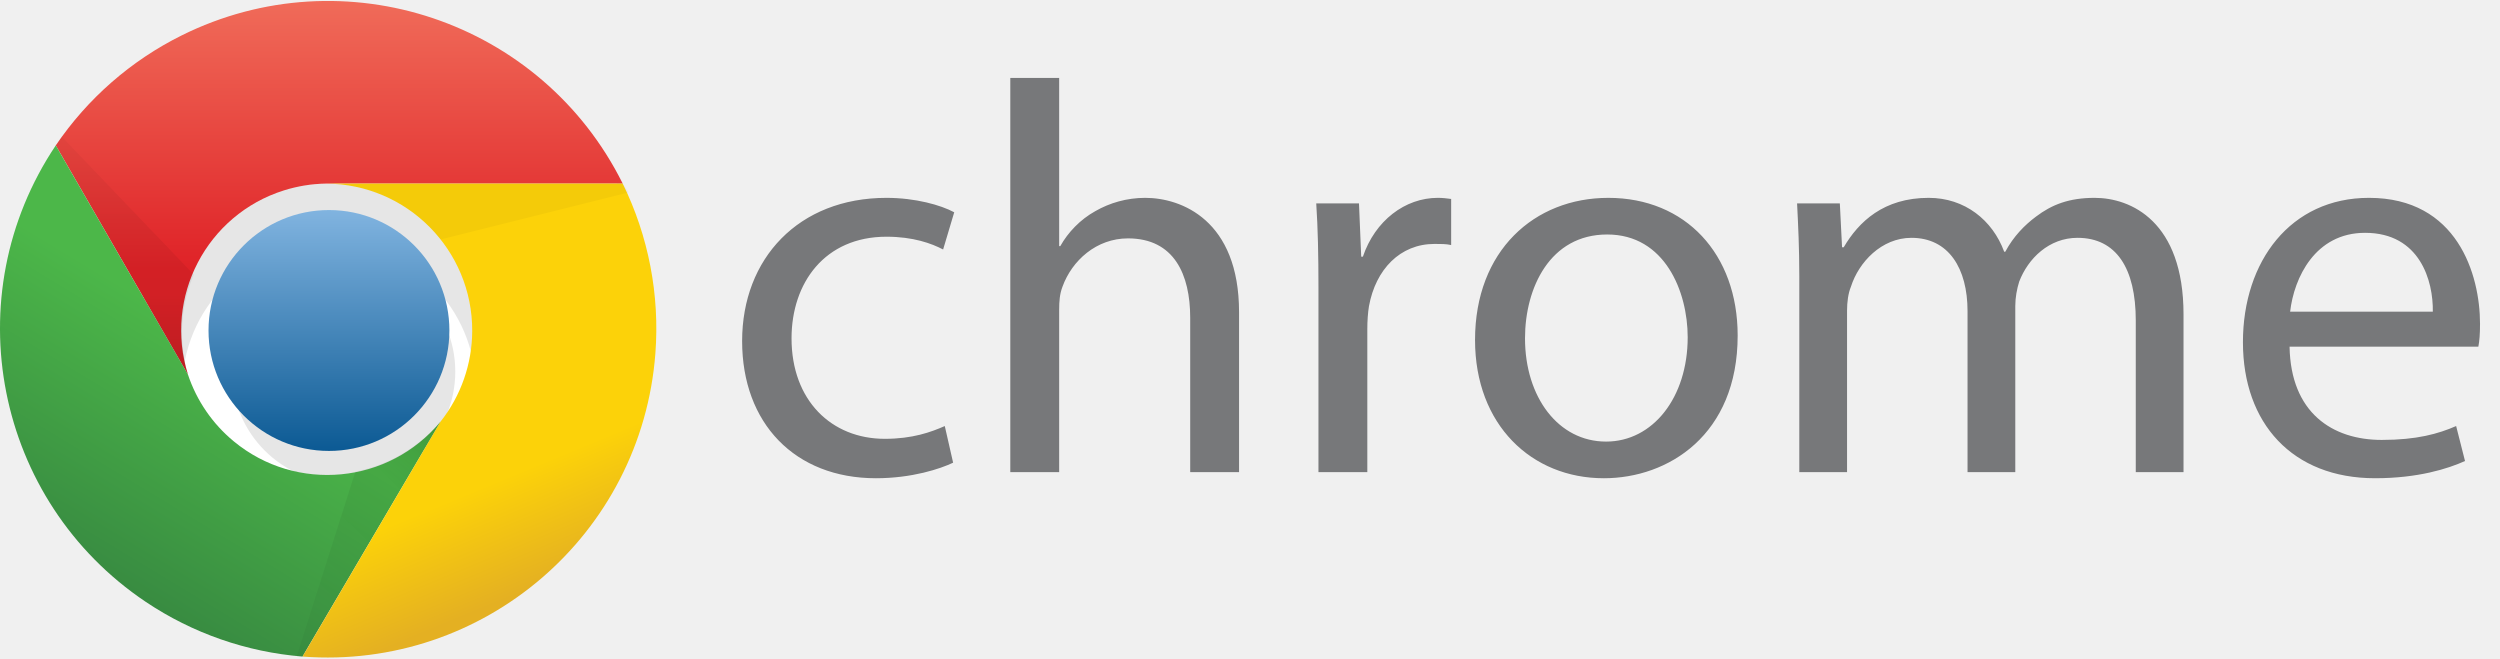
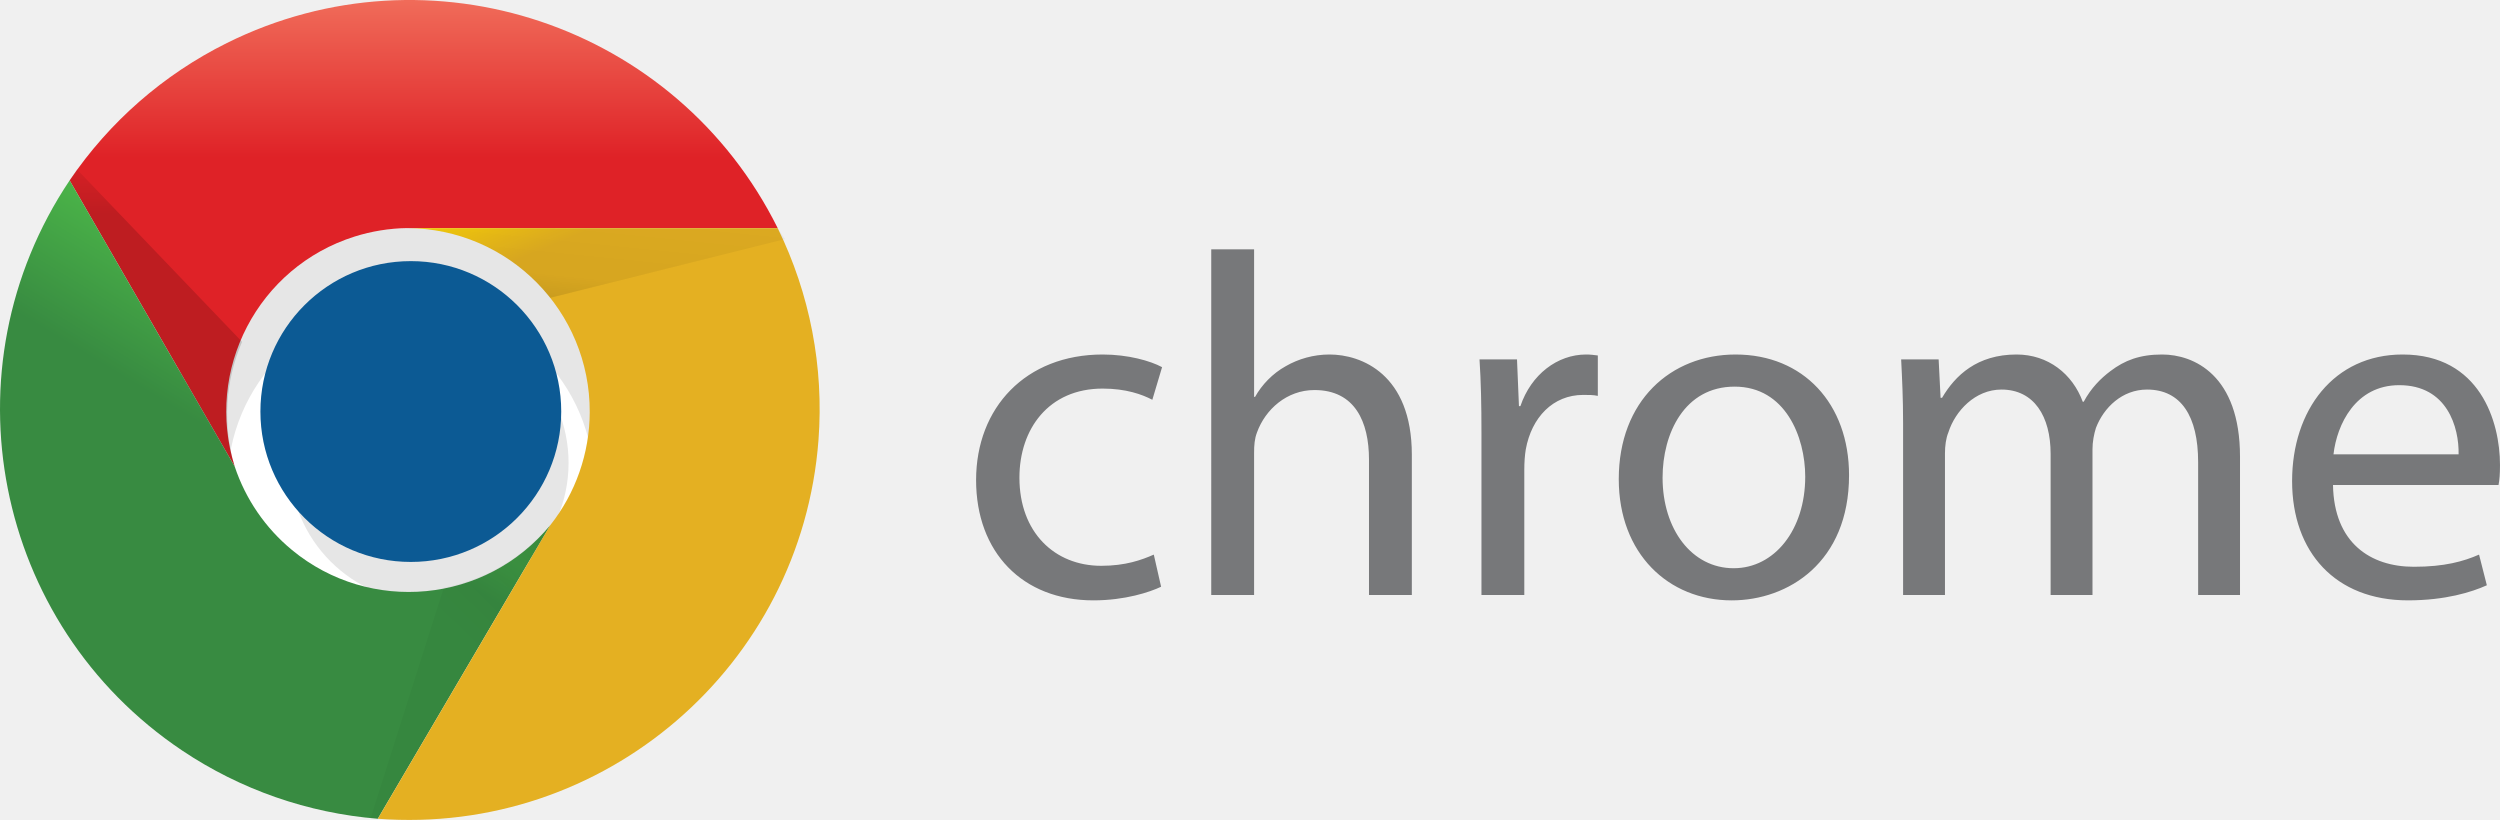
- <svg xmlns="http://www.w3.org/2000/svg" width="648.371" height="170.775" viewBox="0 0 648.371 170.775">
-   <g fill="#77787A">
-     <path d="M247.189 119.998c-3.312 1.584-10.656 4.032-20.016 4.032-21.023 0-34.704-14.257-34.704-35.567 0-21.456 14.688-37.151 37.439-37.151 7.488 0 14.112 1.872 17.568 3.744l-2.88 9.648c-3.024-1.584-7.775-3.312-14.688-3.312-15.984 0-24.624 11.952-24.624 26.353 0 16.128 10.368 26.062 24.191 26.062 7.2 0 11.952-1.729 15.552-3.312l2.162 9.503zM262.021 20.208h12.672v43.631h.288c2.016-3.6 5.184-6.912 9.072-9.072 3.744-2.16 8.208-3.456 12.959-3.456 9.36 0 24.336 5.76 24.336 29.664v41.471h-12.672v-40.03c0-11.232-4.176-20.592-16.128-20.592-8.208 0-14.543 5.76-16.992 12.527-.72 1.872-.864 3.744-.864 6.048v42.047H262.02l.001-102.238zM341.94 74.495c0-8.208-.145-15.265-.576-21.744h11.088l.576 13.824h.432c3.168-9.36 10.944-15.265 19.44-15.265 1.296 0 2.304.145 3.455.288V63.55c-1.297-.288-2.593-.288-4.319-.288-8.928 0-15.265 6.624-16.992 16.127-.288 1.729-.432 3.888-.432 5.904v37.15H341.94V74.495zM450.66 87.023c0 25.775-18 37.008-34.704 37.008-18.72 0-33.407-13.823-33.407-35.855 0-23.184 15.408-36.863 34.561-36.863 20.014-.001 33.55 14.542 33.55 35.71zm-55.151.72c0 15.264 8.641 26.782 21.023 26.782 12.096 0 21.168-11.376 21.168-27.07 0-11.809-5.904-26.641-20.88-26.641-14.832.001-21.311 13.825-21.311 26.929zM466.645 71.615c0-7.345-.287-13.104-.575-18.864h11.088l.576 11.376h.432c3.889-6.624 10.368-12.816 22.032-12.816 9.358 0 16.56 5.76 19.583 13.968h.288c2.16-4.031 5.04-6.911 7.92-9.071 4.176-3.168 8.64-4.896 15.264-4.896 9.36 0 23.04 6.048 23.04 30.24v40.895h-12.384V83.135c0-13.536-5.04-21.456-15.12-21.456-7.344 0-12.815 5.328-15.119 11.375-.576 1.872-1.009 4.032-1.009 6.336v43.055h-12.384V80.687c0-11.088-4.896-19.007-14.543-19.007-7.776 0-13.681 6.335-15.696 12.671-.72 1.729-1.008 4.032-1.008 6.192v41.902h-12.385v-50.83zM593.796 89.902c.288 17.138 11.088 24.191 23.903 24.191 9.072 0 14.688-1.584 19.296-3.6l2.304 9.071c-4.464 2.017-12.238 4.464-23.327 4.464-21.455 0-34.271-14.256-34.271-35.278 0-21.023 12.384-37.439 32.688-37.439 22.896 0 28.801 19.872 28.801 32.688 0 2.592-.146 4.464-.434 5.902h-48.96zm37.151-9.071c.145-7.92-3.312-20.448-17.567-20.448-12.96 0-18.432 11.664-19.438 20.448h37.005z" />
+ <svg xmlns="http://www.w3.org/2000/svg" width="1105.492" height="362.576" viewBox="0 0 1105.492 362.576">
+   <defs>
+     <linearGradient id="g" x1="-86.616" x2="-80.521" y1="123.964" y2="184.148" gradientTransform="matrix(1 0 0 -1 207.6614 267.1125)" gradientUnits="userSpaceOnUse">
+       <stop offset="0" stop-opacity=".15" />
+       <stop offset=".3" stop-opacity=".06" />
+       <stop offset="1" stop-opacity=".03" />
+     </linearGradient>
+     <linearGradient id="f" x1="-86.009" x2="-127.911" y1="136.238" y2="93.575" gradientTransform="matrix(1 0 0 -1 207.6614 267.1125)" gradientUnits="userSpaceOnUse">
+       <stop offset="0" stop-opacity=".15" />
+       <stop offset=".3" stop-opacity=".06" />
+       <stop offset="1" stop-opacity=".03" />
+     </linearGradient>
+     <linearGradient id="e" x1="-170.136" x2="-170.136" y1="155.92" y2="216.868" gradientTransform="matrix(1 0 0 -1 207.6614 267.1125)" gradientUnits="userSpaceOnUse">
+       <stop offset="0" stop-opacity=".15" />
+       <stop offset=".3" stop-opacity=".06" />
+       <stop offset="1" stop-opacity=".03" />
+     </linearGradient>
+     <linearGradient id="d" x1="-64.337" x2="-101.668" y1="98.252" y2="188.151" gradientTransform="matrix(1 0 0 -1 207.6614 267.1125)" gradientUnits="userSpaceOnUse">
+       <stop offset="0" stop-color="#e4b022" />
+       <stop offset=".3" stop-color="#fcd209" />
+     </linearGradient>
+     <linearGradient id="c" x1="-181.738" x2="-146.693" y1="104.41" y2="162.311" gradientTransform="matrix(1 0 0 -1 207.6614 267.1125)" gradientUnits="userSpaceOnUse">
+       <stop offset="0" stop-color="#388b41" />
+       <stop offset="1" stop-color="#4cb749" />
+     </linearGradient>
+     <linearGradient id="b" x1="-114.519" x2="-114.519" y1="250.392" y2="181.062" gradientTransform="matrix(1 0 0 -1 207.6614 267.1125)" gradientUnits="userSpaceOnUse">
+       <stop offset="0" stop-color="#f06b59" />
+       <stop offset="1" stop-color="#df2227" />
+     </linearGradient>
+     <linearGradient id="a" x1="-175.667" x2="-175.667" y1="582.198" y2="581.436" gradientTransform="matrix(82 0 0 -82 14495.133 47811.036)" gradientUnits="userSpaceOnUse">
+       <stop offset="0" stop-color="#81b4e0" />
+       <stop offset="1" stop-color="#0c5a94" />
+     </linearGradient>
+   </defs>
+   <g data-name="Layer 2">
+     <g data-name="Layer 1" transform="translate(-5.161357 -16.33659)">
+       <path fill="#77787a" d="M518.597 275.789c-4.952 2.368-15.932 6.028-29.926 6.028-31.431 0-51.885-21.315-51.885-53.176 0-32.079 21.96-55.544 55.975-55.544 11.195 0 21.099 2.799 26.266 5.598l-4.306 14.425c-4.521-2.368-11.624-4.952-21.96-4.952-23.897 0-36.815 17.869-36.815 39.4 0 24.113 15.501 38.965 36.168 38.965 10.765 0 17.869-2.585 23.252-4.952zm22.175-149.195h18.946v65.232h.431c3.014-5.382 7.751-10.334 13.563-13.563 5.598-3.229 12.272-5.167 19.375-5.167 13.994 0 36.384 8.612 36.384 44.35v62.003h-18.946v-59.848c0-16.793-6.243-30.787-24.113-30.787-12.272 0-21.743 8.612-25.405 18.729-1.076 2.799-1.292 5.598-1.292 9.042v62.864h-18.946zm119.486 81.164c0-12.272-.217-22.822-.861-32.509h16.578l.861 20.668h.646c4.736-13.994 16.362-22.822 29.064-22.822 1.938 0 3.445.217 5.166.431v17.869c-1.939-.431-3.877-.431-6.457-.431-13.348 0-22.822 9.903-25.405 24.111-.431 2.585-.646 5.813-.646 8.827v55.542H660.258zm162.546 18.73c0 38.536-26.912 55.33-51.885 55.33-27.988 0-49.946-20.667-49.946-53.606 0-34.662 23.036-55.113 51.672-55.113 29.923-.001 50.16 21.742 50.16 53.39zm-82.456 1.076c0 22.821 12.919 40.041 31.431 40.041 18.085 0 31.648-17.008 31.648-40.472 0-17.655-8.827-39.831-31.217-39.831-22.175.001-31.862 20.67-31.862 40.261zm106.354-24.113c0-10.981-.429-19.592-.86-28.203h16.578l.861 17.008h.646c5.814-9.903 15.501-19.161 32.94-19.161 13.991 0 24.759 8.612 29.278 20.883h.431c3.229-6.027 7.535-10.333 11.841-13.562 6.243-4.736 12.918-7.32 22.821-7.32 13.994 0 34.447 9.042 34.447 45.211v61.142h-18.515V220.675c0-20.237-7.535-32.079-22.606-32.079-10.98 0-19.16 7.966-22.604 17.007-.861 2.799-1.509 6.028-1.509 9.473v64.371H911.936v-62.432c0-16.578-7.32-28.417-21.743-28.417-11.626 0-20.454 9.471-23.467 18.944-1.076 2.585-1.507 6.028-1.507 9.258v62.647h-18.517zm190.102 27.341c.431 25.623 16.578 36.168 35.737 36.168 13.563 0 21.96-2.368 28.849-5.382l3.445 13.562c-6.674 3.016-18.297 6.674-34.876 6.674-32.077 0-51.238-21.314-51.238-52.744 0-31.431 18.515-55.975 48.871-55.975 34.232 0 43.06 29.71 43.06 48.871 0 3.875-.218 6.674-.649 8.824h-73.199zm55.544-13.562c.217-11.841-4.952-30.572-26.264-30.572-19.376 0-27.557 17.439-29.061 30.572z" />
+       <circle cx="186.824" cy="198.316" r="178.449" fill="#fff" />
+       <path fill-opacity=".1" d="M300.381 230.76c0-62.717-50.842-113.559-113.557-113.559-62.717 0-113.559 50.842-113.559 113.559h32.445c0-44.799 36.316-81.115 81.113-81.115 44.797 0 81.113 36.316 81.113 81.115" />
+       <circle cx="194.934" cy="221.027" r="61.646" fill-opacity=".1" />
+       <circle cx="186.824" cy="198.314" r="66.512" fill="url(#a)" />
+       <path fill="url(#b)" d="M349.049 117.201C304.386 27.343 195.337-9.296 105.477 35.364 77.457 49.29 53.51 70.215 35.954 96.114L108.956 222.65c-13.445-42.731 10.3-88.274 53.031-101.716 7.514-2.364 15.338-3.622 23.214-3.731" />
+       <path fill="url(#c)" d="M35.954 96.114C-19.922 179.465 2.351 292.328 85.702 348.204c25.788 17.288 55.576 27.679 86.521 30.183l76.247-129.779c-28.51 34.555-79.631 39.454-114.185 10.945-11.737-9.682-20.514-22.469-25.328-36.901" />
+       <path fill="url(#d)" d="M172.223 378.387c100.059 7.563 187.307-67.419 194.872-167.478 2.44-32.285-3.788-64.634-18.048-93.706H185.201c44.795.207 80.944 36.688 80.738 81.485-.083 18.123-6.235 35.7-17.471 49.92" />
+       <path fill="url(#e)" d="M35.954 96.114L108.956 222.65c-5.409-18.199-4.259-37.719 3.243-55.158L39.197 91.247" />
+       <path fill="url(#f)" d="M172.223 378.387l76.247-129.779c-12.031 14.345-28.652 24.087-47.045 27.577L168.978 378.387" />
+       <path fill="url(#g)" d="M349.049 117.201H185.201c24.679.115 47.965 11.458 63.267 30.824l103.824-25.957" />
+     </g>
  </g>
-   <circle cx="85.314" cy="85.713" r="83.805" fill="#FFF" />
-   <path fill-opacity=".1" d="M138.644 100.95c0-29.454-23.877-53.331-53.33-53.331-29.454 0-53.331 23.877-53.331 53.331H47.22c0-21.039 17.055-38.094 38.093-38.094 21.038 0 38.093 17.055 38.093 38.094" />
-   <circle cx="89.123" cy="96.379" r="28.951" fill-opacity=".1" />
-   <linearGradient id="a" x1="-175.667" x2="-175.667" y1="582.197" y2="581.436" gradientTransform="matrix(82 0 0 -82 14489.971 47794.699)" gradientUnits="userSpaceOnUse">
-     <stop offset="0" stop-color="#81b4e0" />
-     <stop offset="1" stop-color="#0c5a94" />
-   </linearGradient>
-   <circle cx="85.314" cy="85.712" r="31.236" fill="url(#a)" />
-   <linearGradient id="b" x1="-114.519" x2="-114.519" y1="250.392" y2="181.062" gradientTransform="matrix(1 0 0 -1 202.5 250.7759)" gradientUnits="userSpaceOnUse">
-     <stop offset="0" stop-color="#f06b59" />
-     <stop offset="1" stop-color="#df2227" />
-   </linearGradient>
-   <path fill="url(#b)" d="M161.5 47.619C140.525 5.419 89.312-11.788 47.111 9.186c-13.159 6.54-24.405 16.367-32.65 28.53l34.284 59.425c-6.314-20.068 4.837-41.456 24.905-47.769 3.529-1.11 7.203-1.701 10.902-1.752" />
-   <linearGradient id="c" x1="-181.738" x2="-146.693" y1="104.41" y2="162.311" gradientTransform="matrix(1 0 0 -1 202.5 250.7759)" gradientUnits="userSpaceOnUse">
-     <stop offset="0" stop-color="#388b41" />
-     <stop offset="1" stop-color="#4cb749" />
-   </linearGradient>
-   <path fill="url(#c)" d="M14.461 37.716C-11.78 76.86-1.32 129.864 37.824 156.105c12.111 8.119 26.1 12.999 40.633 14.175l35.808-60.948c-13.389 16.228-37.397 18.529-53.625 5.14-5.512-4.547-9.634-10.552-11.895-17.33" />
-   <linearGradient id="d" x1="-64.337" x2="-101.668" y1="98.252" y2="188.151" gradientTransform="matrix(1 0 0 -1 202.5 250.7759)" gradientUnits="userSpaceOnUse">
-     <stop offset="0" stop-color="#e4b022" />
-     <stop offset=".3" stop-color="#fcd209" />
-   </linearGradient>
-   <path fill="url(#d)" d="M78.457 170.28c46.991 3.552 87.965-31.662 91.518-78.653 1.146-15.162-1.779-30.354-8.476-44.007H84.552c21.037.097 38.014 17.23 37.917 38.268-.039 8.511-2.928 16.766-8.205 23.444" />
-   <linearGradient id="e" x1="-170.136" x2="-170.136" y1="155.92" y2="216.868" gradientTransform="matrix(1 0 0 -1 202.5 250.7759)" gradientUnits="userSpaceOnUse">
-     <stop offset="0" stop-opacity=".15" />
-     <stop offset=".3" stop-opacity=".06" />
-     <stop offset="1" stop-opacity=".03" />
-   </linearGradient>
-   <path fill="url(#e)" d="M14.461 37.716l34.284 59.425c-2.54-8.547-2-17.714 1.523-25.904L15.984 35.43" />
-   <linearGradient id="f" x1="-86.009" x2="-127.911" y1="136.238" y2="93.575" gradientTransform="matrix(1 0 0 -1 202.5 250.7759)" gradientUnits="userSpaceOnUse">
-     <stop offset="0" stop-opacity=".15" />
-     <stop offset=".3" stop-opacity=".06" />
-     <stop offset="1" stop-opacity=".03" />
-   </linearGradient>
-   <path fill="url(#f)" d="M78.457 170.28l35.808-60.948c-5.65 6.737-13.456 11.312-22.094 12.951L76.933 170.28" />
-   <linearGradient id="g" x1="-86.616" x2="-80.521" y1="123.964" y2="184.148" gradientTransform="matrix(1 0 0 -1 202.5 250.7759)" gradientUnits="userSpaceOnUse">
-     <stop offset="0" stop-opacity=".15" />
-     <stop offset=".3" stop-opacity=".06" />
-     <stop offset="1" stop-opacity=".03" />
-   </linearGradient>
-   <path fill="url(#g)" d="M161.5 47.619H84.552c11.59.054 22.526 5.381 29.712 14.476l48.759-12.19" />
</svg>
